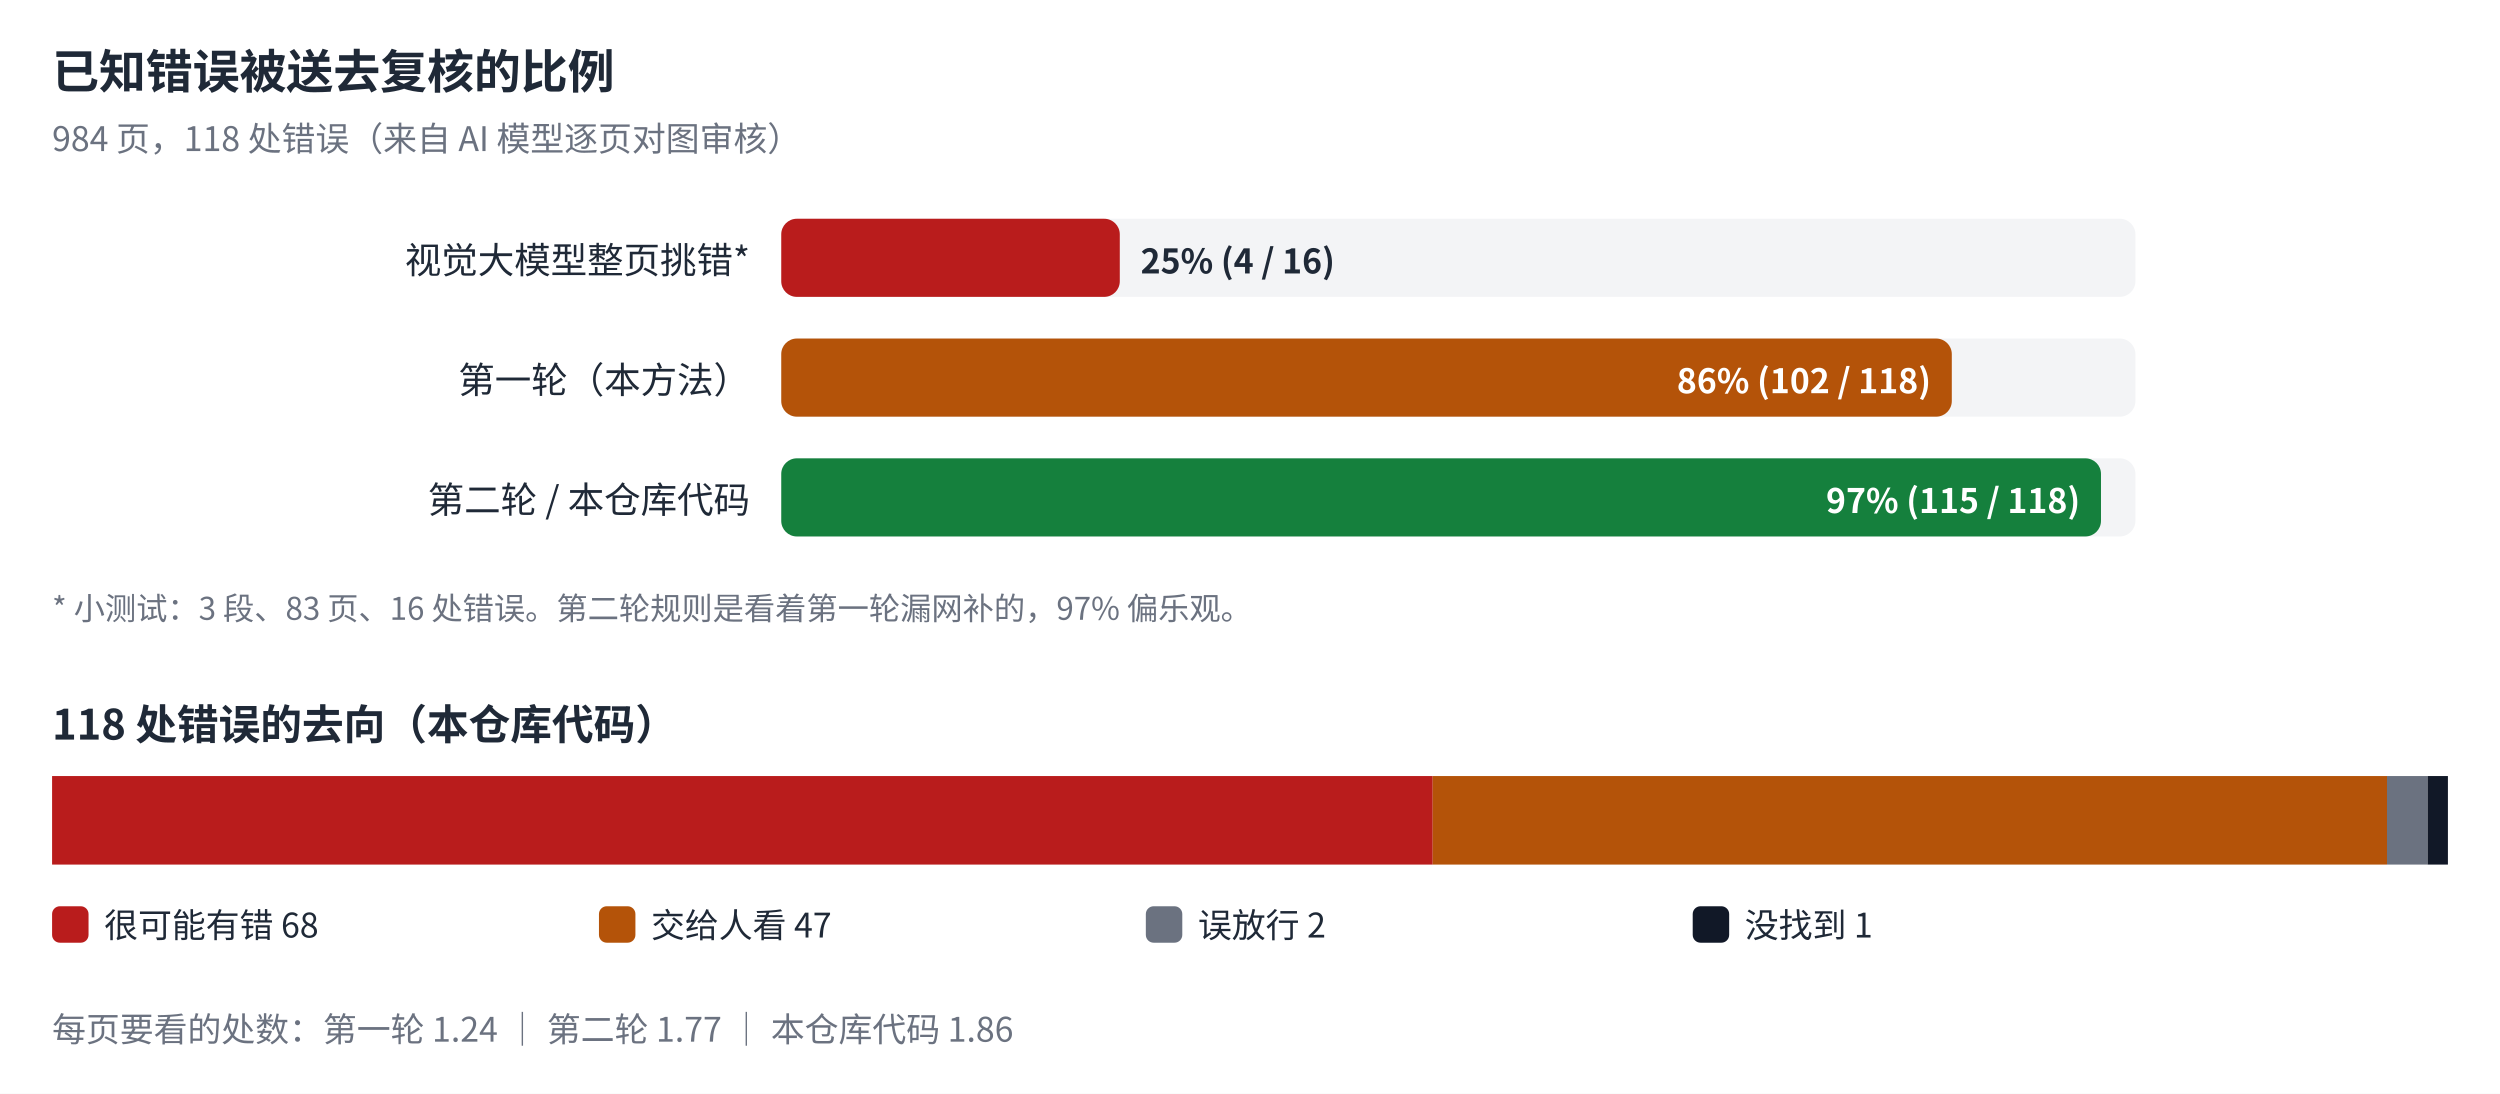
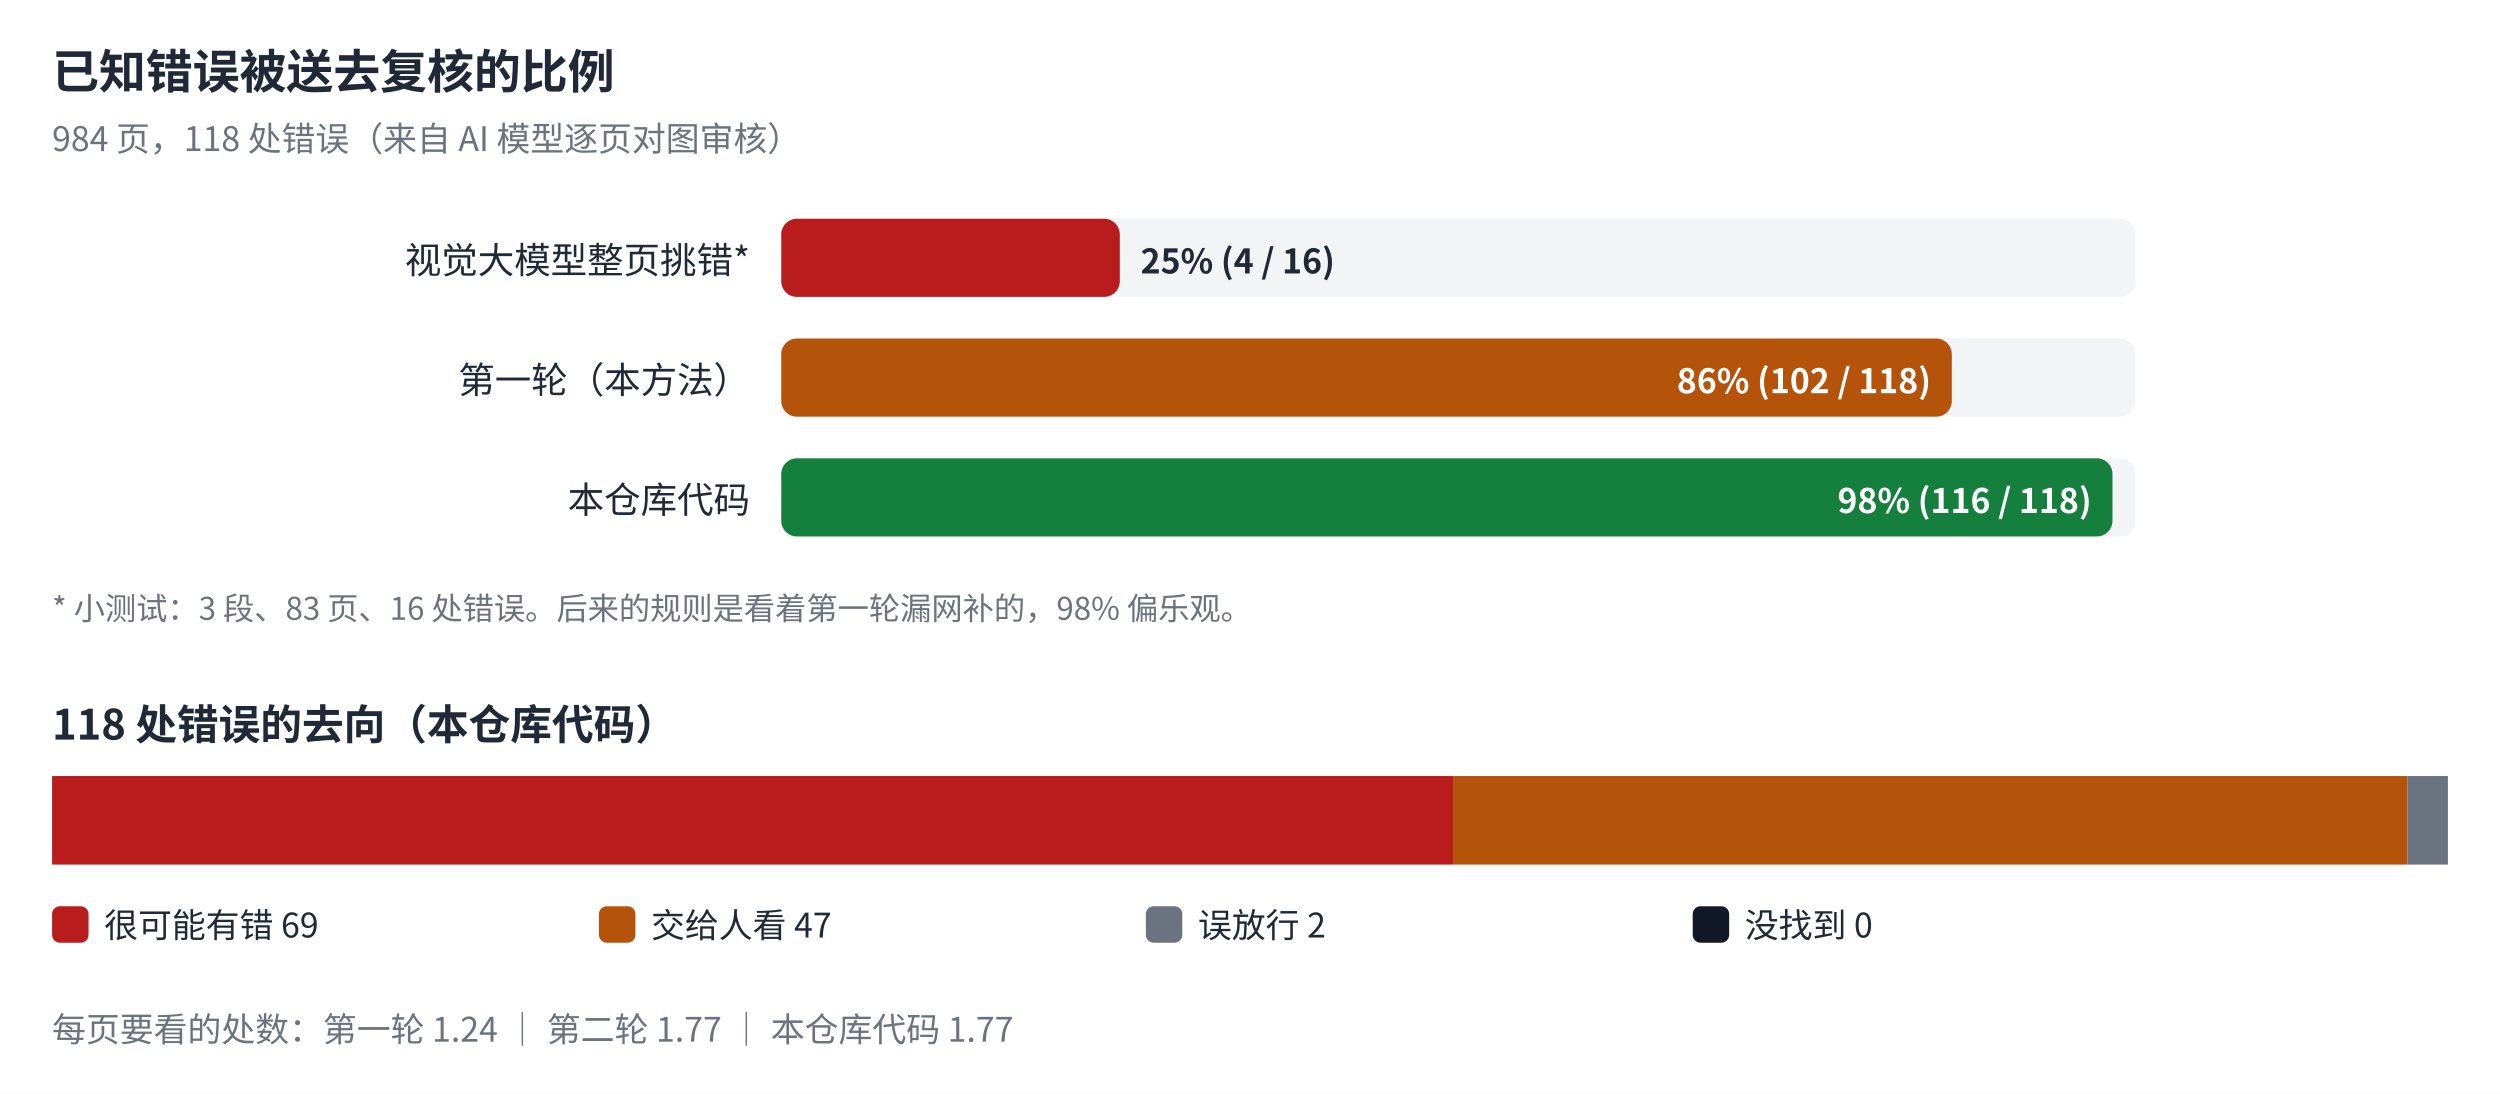
<svg xmlns="http://www.w3.org/2000/svg" width="960" height="420" viewBox="0 0 960 420" style="font-family:'PingFang SC','Hiragino Sans GB','Noto Sans CJK SC','Microsoft YaHei','Helvetica Neue',Arial,sans-serif">
  <defs>
    <marker id="a" markerWidth="10" markerHeight="10" refX="8" refY="3" orient="auto">
      <path d="M0,0 L8,3 L0,6 z" fill="#6b7280" />
    </marker>
  </defs>
  <rect width="960" height="420" fill="#ffffff" />
  <text x="20" y="34" font-size="18" fill="#1f2937" font-weight="700" text-anchor="start">已知错误被送去复核的比例</text>
  <text x="20" y="58" font-size="13" fill="#6b7280" font-weight="400" text-anchor="start">984 页，118 处错误（来自 AI 模型逐页对图审核）</text>
  <text x="288" y="105" font-size="14" fill="#1f2937" font-weight="400" text-anchor="end">视觉大模型整页挑错*</text>
  <rect x="300" y="84" width="520" height="30" rx="6" fill="#f3f4f6" stroke="#f3f4f6" stroke-width="0" />
  <rect x="300" y="84" width="130.0" height="30" rx="6" fill="#b91c1c" stroke="#b91c1c" stroke-width="0" />
  <text x="438.0" y="105" font-size="13" fill="#1f2937" font-weight="700" text-anchor="start">25%  (4 / 16)</text>
  <text x="288" y="151" font-size="14" fill="#1f2937" font-weight="400" text-anchor="end">第一轮（本方法）</text>
  <rect x="300" y="130" width="520" height="30" rx="6" fill="#f3f4f6" stroke="#f3f4f6" stroke-width="0" />
  <rect x="300" y="130" width="449.492" height="30" rx="6" fill="#b45309" stroke="#b45309" stroke-width="0" />
  <text x="741.492" y="151" font-size="13" fill="#fff" font-weight="700" text-anchor="end">86%  (102 / 118)</text>
-   <text x="288" y="197" font-size="14" fill="#1f2937" font-weight="400" text-anchor="end">第二轮 / 本仓库代码</text>
+   <text x="288" y="197" font-size="14" fill="#1f2937" font-weight="400" text-anchor="end">本仓库代码</text>
  <rect x="300" y="176" width="520" height="30" rx="6" fill="#f3f4f6" stroke="#f3f4f6" stroke-width="0" />
-   <rect x="300" y="176" width="506.78" height="30" rx="6" fill="#15803d" stroke="#15803d" stroke-width="0" />
-   <text x="798.78" y="197" font-size="13" fill="#fff" font-weight="700" text-anchor="end">97%  (115 / 118)</text>
-   <text x="20" y="238" font-size="12" fill="#6b7280" font-weight="400" text-anchor="start">* 小测试：3 段、83 页、16 处错误。第二轮规则是看着第一轮漏网补的，97% 偏乐观。</text>
+   <rect x="300" y="176" width="511.186" height="30" rx="6" fill="#15803d" stroke="#15803d" stroke-width="0" />
+   <text x="803.186" y="197" font-size="13" fill="#fff" font-weight="700" text-anchor="end">98%  (116 / 118)</text>
+   <text x="20" y="238" font-size="12" fill="#6b7280" font-weight="400" text-anchor="start">* 小测试：3 段、83 页、16 处错误。后来的规则是看着第一轮漏网补的，98% 偏乐观。</text>
  <text x="20" y="284" font-size="16" fill="#1f2937" font-weight="700" text-anchor="start">118 处错误的去向（本仓库代码）</text>
-   <rect x="20" y="298" width="530.169" height="34" rx="0" fill="#b91c1c" stroke="#b91c1c" stroke-width="0" />
-   <rect x="550.169" y="298" width="366.441" height="34" rx="0" fill="#b45309" stroke="#b45309" stroke-width="0" />
-   <rect x="916.61" y="298" width="15.593" height="34" rx="0" fill="#6b7280" stroke="#6b7280" stroke-width="0" />
-   <rect x="932.203" y="298" width="7.797" height="34" rx="0" fill="#111827" stroke="#111827" stroke-width="0" />
+   <rect x="20" y="298" width="537.966" height="34" rx="0" fill="#b91c1c" stroke="#b91c1c" stroke-width="0" />
+   <rect x="557.966" y="298" width="366.441" height="34" rx="0" fill="#b45309" stroke="#b45309" stroke-width="0" />
+   <rect x="924.407" y="298" width="15.593" height="34" rx="0" fill="#6b7280" stroke="#6b7280" stroke-width="0" />
+   <rect x="940.0" y="298" width="0.0" height="34" rx="0" fill="#111827" stroke="#111827" stroke-width="0" />
  <rect x="20" y="348" width="14" height="14" rx="3" fill="#b91c1c" stroke="#b91c1c" stroke-width="0" />
-   <text x="40" y="360" font-size="13" fill="#1f2937" font-weight="400" text-anchor="start">很可能有错  68</text>
+   <text x="40" y="360" font-size="13" fill="#1f2937" font-weight="400" text-anchor="start">很可能有错  69</text>
  <rect x="230" y="348" width="14" height="14" rx="3" fill="#b45309" stroke="#b45309" stroke-width="0" />
  <text x="250" y="360" font-size="13" fill="#1f2937" font-weight="400" text-anchor="start">交给人看  47</text>
  <rect x="440" y="348" width="14" height="14" rx="3" fill="#6b7280" stroke="#6b7280" stroke-width="0" />
  <text x="460" y="360" font-size="13" fill="#1f2937" font-weight="400" text-anchor="start">误放行  2</text>
  <rect x="650" y="348" width="14" height="14" rx="3" fill="#111827" stroke="#111827" stroke-width="0" />
-   <text x="670" y="360" font-size="13" fill="#1f2937" font-weight="400" text-anchor="start">没找到  1</text>
-   <text x="20" y="400" font-size="13" fill="#6b7280" font-weight="400" text-anchor="start">每页要看的处数：第一轮 1.24  ｜  第二轮 1.77  ｜  本仓库代码 1.86</text>
+   <text x="670" y="360" font-size="13" fill="#1f2937" font-weight="400" text-anchor="start">没找到  0</text>
+   <text x="20" y="400" font-size="13" fill="#6b7280" font-weight="400" text-anchor="start">每页要看的处数：第一轮 1.24  ｜  第二轮 1.77  ｜  本仓库代码 1.77</text>
</svg>
